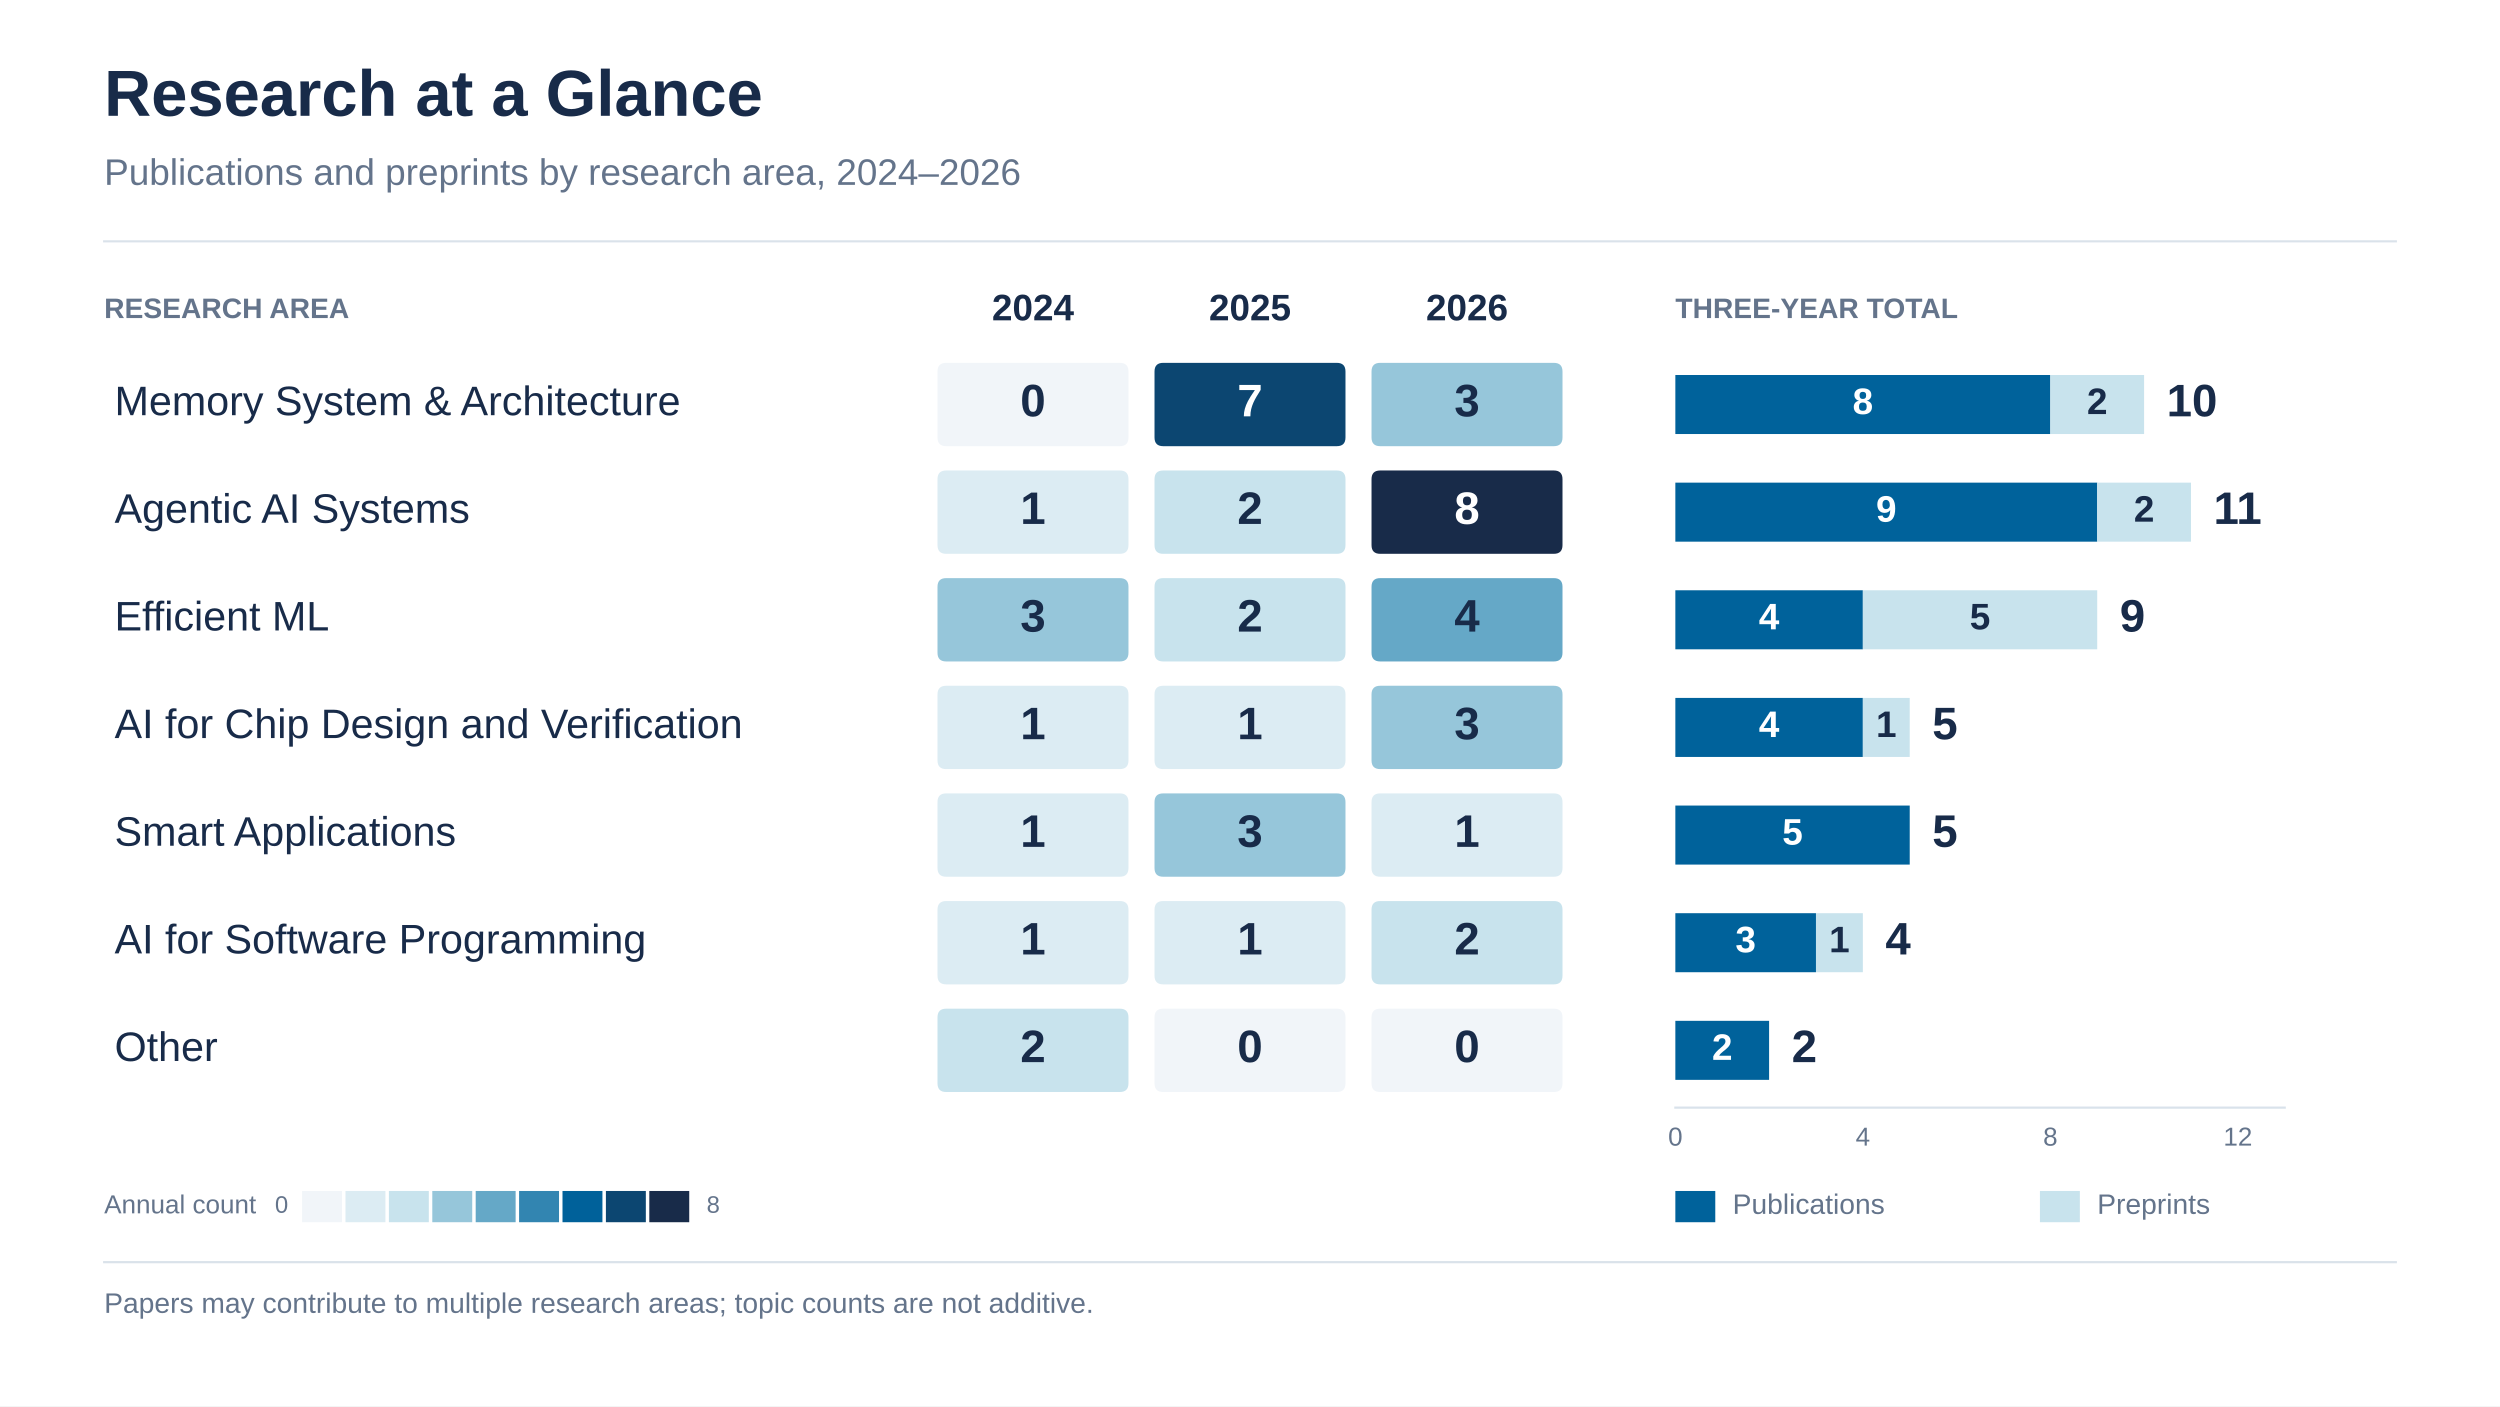
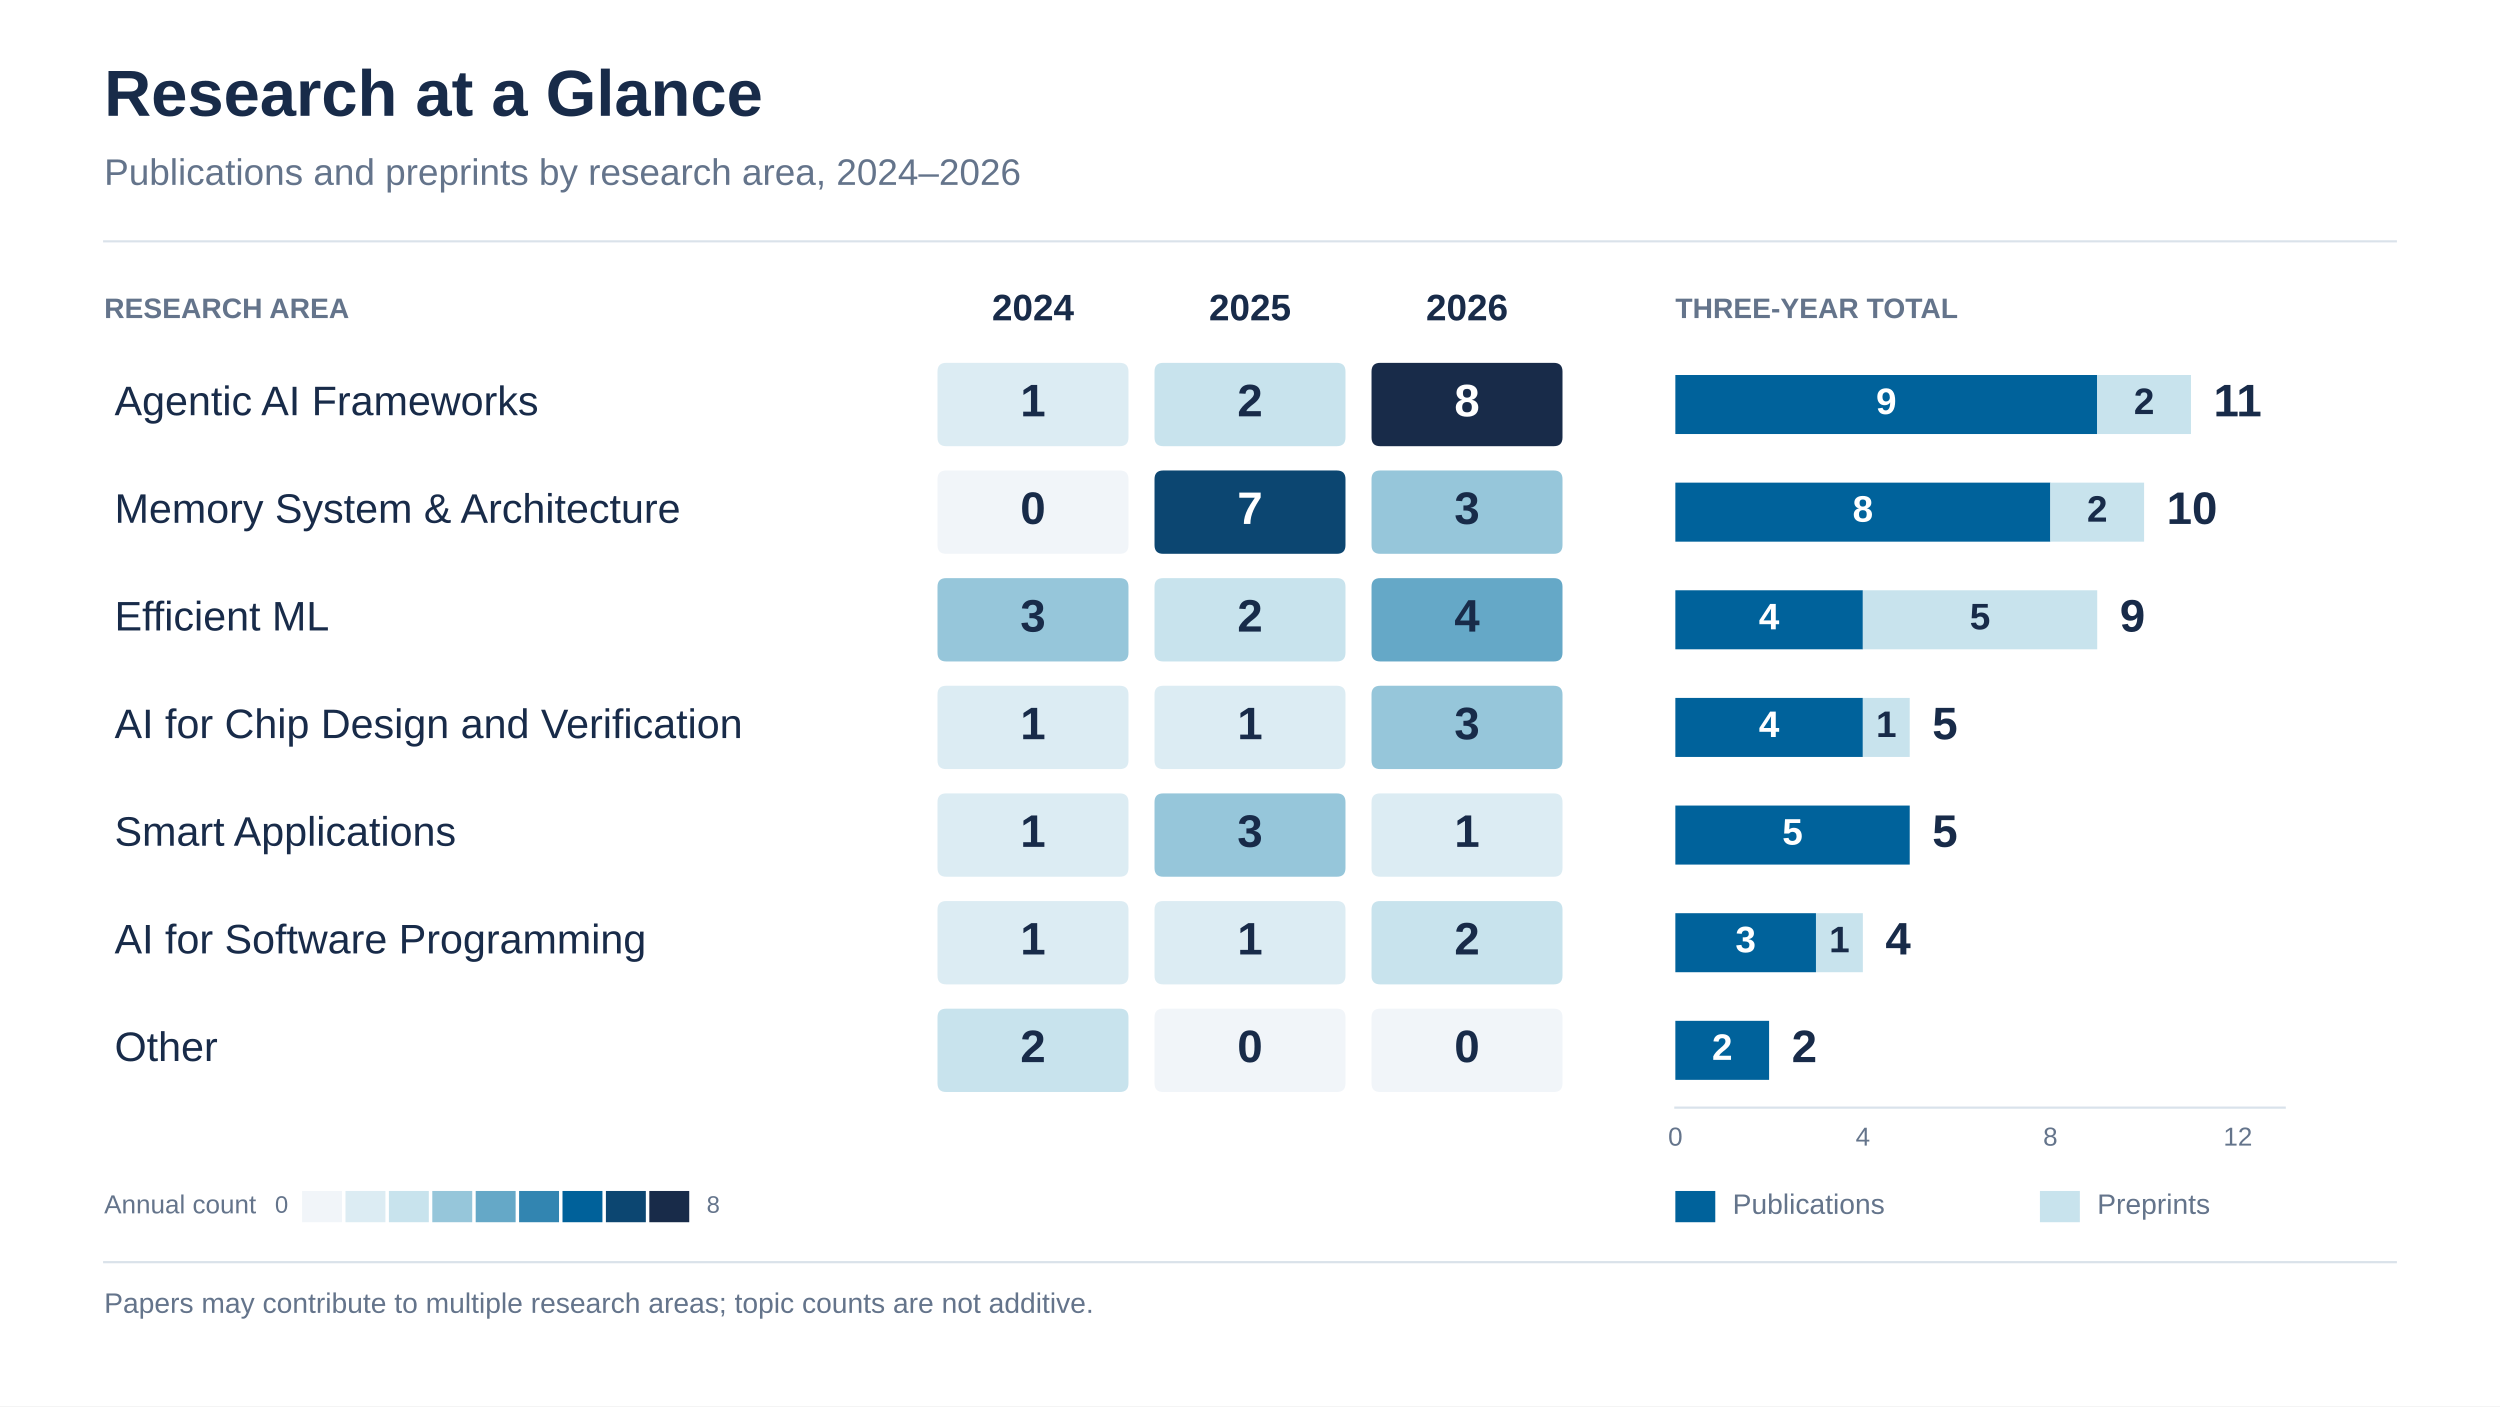
<svg xmlns="http://www.w3.org/2000/svg" width="1152pt" height="648pt" viewBox="0 0 1152 648" version="1.1">
  <defs>
    <style type="text/css">*{stroke-linejoin: round; stroke-linecap: butt}</style>
  </defs>
  <g id="figure_1">
    <g id="patch_1">
      <path d="M 0 648  L 1152 648  L 1152 0  L 0 0  z " style="fill: #ffffff" />
    </g>
    <g id="axes_1">
      <g id="patch_2">
-         <path d="M 436 167.2  L 516 167.2  Q 520 167.2 520 171.2  L 520 201.6  Q 520 205.6 516 205.6  L 436 205.6  Q 432 205.6 432 201.6  L 432 171.2  Q 432 167.2 436 167.2  z " clip-path="url(#pf3b20c637b)" style="fill: #f1f5f9" />
+         <path d="M 436 167.2  L 516 167.2  Q 520 167.2 520 171.2  L 520 201.6  Q 520 205.6 516 205.6  L 436 205.6  Q 432 205.6 432 201.6  L 432 171.2  Q 432 167.2 436 167.2  z " clip-path="url(#pf857beab0b)" style="fill: #dcecf3" />
      </g>
      <g id="patch_3">
-         <path d="M 536 167.2  L 616 167.2  Q 620 167.2 620 171.2  L 620 201.6  Q 620 205.6 616 205.6  L 536 205.6  Q 532 205.6 532 201.6  L 532 171.2  Q 532 167.2 536 167.2  z " clip-path="url(#pf3b20c637b)" style="fill: #0c4671" />
+         <path d="M 536 167.2  L 616 167.2  Q 620 167.2 620 171.2  L 620 201.6  Q 620 205.6 616 205.6  L 536 205.6  Q 532 205.6 532 201.6  L 532 171.2  Q 532 167.2 536 167.2  z " clip-path="url(#pf857beab0b)" style="fill: #c8e3ed" />
      </g>
      <g id="patch_4">
-         <path d="M 636 167.2  L 716 167.2  Q 720 167.2 720 171.2  L 720 201.6  Q 720 205.6 716 205.6  L 636 205.6  Q 632 205.6 632 201.6  L 632 171.2  Q 632 167.2 636 167.2  z " clip-path="url(#pf3b20c637b)" style="fill: #96c6da" />
+         <path d="M 636 167.2  L 716 167.2  Q 720 167.2 720 171.2  L 720 201.6  Q 720 205.6 716 205.6  L 636 205.6  Q 632 205.6 632 201.6  L 632 171.2  Q 632 167.2 636 167.2  z " clip-path="url(#pf857beab0b)" style="fill: #182b49" />
      </g>
      <g id="patch_5">
-         <path d="M 772 172.8  L 944.8 172.8  L 944.8 200  L 772 200  z " clip-path="url(#pf3b20c637b)" style="fill: #00629b" />
+         <path d="M 772 172.8  L 966.4 172.8  L 966.4 200  L 772 200  z " clip-path="url(#pf857beab0b)" style="fill: #00629b" />
      </g>
      <g id="patch_6">
-         <path d="M 944.8 172.8  L 988 172.8  L 988 200  L 944.8 200  z " clip-path="url(#pf3b20c637b)" style="fill: #c8e3ed" />
+         <path d="M 966.4 172.8  L 1009.6 172.8  L 1009.6 200  L 966.4 200  z " clip-path="url(#pf857beab0b)" style="fill: #c8e3ed" />
      </g>
      <g id="patch_7">
-         <path d="M 436 216.8  L 516 216.8  Q 520 216.8 520 220.8  L 520 251.2  Q 520 255.2 516 255.2  L 436 255.2  Q 432 255.2 432 251.2  L 432 220.8  Q 432 216.8 436 216.8  z " clip-path="url(#pf3b20c637b)" style="fill: #dcecf3" />
+         <path d="M 436 216.8  L 516 216.8  Q 520 216.8 520 220.8  L 520 251.2  Q 520 255.2 516 255.2  L 436 255.2  Q 432 255.2 432 251.2  L 432 220.8  Q 432 216.8 436 216.8  z " clip-path="url(#pf857beab0b)" style="fill: #f1f5f9" />
      </g>
      <g id="patch_8">
-         <path d="M 536 216.8  L 616 216.8  Q 620 216.8 620 220.8  L 620 251.2  Q 620 255.2 616 255.2  L 536 255.2  Q 532 255.2 532 251.2  L 532 220.8  Q 532 216.8 536 216.8  z " clip-path="url(#pf3b20c637b)" style="fill: #c8e3ed" />
+         <path d="M 536 216.8  L 616 216.8  Q 620 216.8 620 220.8  L 620 251.2  Q 620 255.2 616 255.2  L 536 255.2  Q 532 255.2 532 251.2  L 532 220.8  Q 532 216.8 536 216.8  z " clip-path="url(#pf857beab0b)" style="fill: #0c4671" />
      </g>
      <g id="patch_9">
-         <path d="M 636 216.8  L 716 216.8  Q 720 216.8 720 220.8  L 720 251.2  Q 720 255.2 716 255.2  L 636 255.2  Q 632 255.2 632 251.2  L 632 220.8  Q 632 216.8 636 216.8  z " clip-path="url(#pf3b20c637b)" style="fill: #182b49" />
+         <path d="M 636 216.8  L 716 216.8  Q 720 216.8 720 220.8  L 720 251.2  Q 720 255.2 716 255.2  L 636 255.2  Q 632 255.2 632 251.2  L 632 220.8  Q 632 216.8 636 216.8  z " clip-path="url(#pf857beab0b)" style="fill: #96c6da" />
      </g>
      <g id="patch_10">
-         <path d="M 772 222.4  L 966.4 222.4  L 966.4 249.6  L 772 249.6  z " clip-path="url(#pf3b20c637b)" style="fill: #00629b" />
+         <path d="M 772 222.4  L 944.8 222.4  L 944.8 249.6  L 772 249.6  z " clip-path="url(#pf857beab0b)" style="fill: #00629b" />
      </g>
      <g id="patch_11">
-         <path d="M 966.4 222.4  L 1009.6 222.4  L 1009.6 249.6  L 966.4 249.6  z " clip-path="url(#pf3b20c637b)" style="fill: #c8e3ed" />
+         <path d="M 944.8 222.4  L 988 222.4  L 988 249.6  L 944.8 249.6  z " clip-path="url(#pf857beab0b)" style="fill: #c8e3ed" />
      </g>
      <g id="patch_12">
-         <path d="M 436 266.4  L 516 266.4  Q 520 266.4 520 270.4  L 520 300.8  Q 520 304.8 516 304.8  L 436 304.8  Q 432 304.8 432 300.8  L 432 270.4  Q 432 266.4 436 266.4  z " clip-path="url(#pf3b20c637b)" style="fill: #96c6da" />
+         <path d="M 436 266.4  L 516 266.4  Q 520 266.4 520 270.4  L 520 300.8  Q 520 304.8 516 304.8  L 436 304.8  Q 432 304.8 432 300.8  L 432 270.4  Q 432 266.4 436 266.4  z " clip-path="url(#pf857beab0b)" style="fill: #96c6da" />
      </g>
      <g id="patch_13">
-         <path d="M 536 266.4  L 616 266.4  Q 620 266.4 620 270.4  L 620 300.8  Q 620 304.8 616 304.8  L 536 304.8  Q 532 304.8 532 300.8  L 532 270.4  Q 532 266.4 536 266.4  z " clip-path="url(#pf3b20c637b)" style="fill: #c8e3ed" />
+         <path d="M 536 266.4  L 616 266.4  Q 620 266.4 620 270.4  L 620 300.8  Q 620 304.8 616 304.8  L 536 304.8  Q 532 304.8 532 300.8  L 532 270.4  Q 532 266.4 536 266.4  z " clip-path="url(#pf857beab0b)" style="fill: #c8e3ed" />
      </g>
      <g id="patch_14">
-         <path d="M 636 266.4  L 716 266.4  Q 720 266.4 720 270.4  L 720 300.8  Q 720 304.8 716 304.8  L 636 304.8  Q 632 304.8 632 300.8  L 632 270.4  Q 632 266.4 636 266.4  z " clip-path="url(#pf3b20c637b)" style="fill: #65a8c7" />
+         <path d="M 636 266.4  L 716 266.4  Q 720 266.4 720 270.4  L 720 300.8  Q 720 304.8 716 304.8  L 636 304.8  Q 632 304.8 632 300.8  L 632 270.4  Q 632 266.4 636 266.4  z " clip-path="url(#pf857beab0b)" style="fill: #65a8c7" />
      </g>
      <g id="patch_15">
-         <path d="M 772 272  L 858.4 272  L 858.4 299.2  L 772 299.2  z " clip-path="url(#pf3b20c637b)" style="fill: #00629b" />
+         <path d="M 772 272  L 858.4 272  L 858.4 299.2  L 772 299.2  z " clip-path="url(#pf857beab0b)" style="fill: #00629b" />
      </g>
      <g id="patch_16">
-         <path d="M 858.4 272  L 966.4 272  L 966.4 299.2  L 858.4 299.2  z " clip-path="url(#pf3b20c637b)" style="fill: #c8e3ed" />
+         <path d="M 858.4 272  L 966.4 272  L 966.4 299.2  L 858.4 299.2  z " clip-path="url(#pf857beab0b)" style="fill: #c8e3ed" />
      </g>
      <g id="patch_17">
-         <path d="M 436 316  L 516 316  Q 520 316 520 320  L 520 350.4  Q 520 354.4 516 354.4  L 436 354.4  Q 432 354.4 432 350.4  L 432 320  Q 432 316 436 316  z " clip-path="url(#pf3b20c637b)" style="fill: #dcecf3" />
+         <path d="M 436 316  L 516 316  Q 520 316 520 320  L 520 350.4  Q 520 354.4 516 354.4  L 436 354.4  Q 432 354.4 432 350.4  L 432 320  Q 432 316 436 316  z " clip-path="url(#pf857beab0b)" style="fill: #dcecf3" />
      </g>
      <g id="patch_18">
-         <path d="M 536 316  L 616 316  Q 620 316 620 320  L 620 350.4  Q 620 354.4 616 354.4  L 536 354.4  Q 532 354.4 532 350.4  L 532 320  Q 532 316 536 316  z " clip-path="url(#pf3b20c637b)" style="fill: #dcecf3" />
+         <path d="M 536 316  L 616 316  Q 620 316 620 320  L 620 350.4  Q 620 354.4 616 354.4  L 536 354.4  Q 532 354.4 532 350.4  L 532 320  Q 532 316 536 316  z " clip-path="url(#pf857beab0b)" style="fill: #dcecf3" />
      </g>
      <g id="patch_19">
-         <path d="M 636 316  L 716 316  Q 720 316 720 320  L 720 350.4  Q 720 354.4 716 354.4  L 636 354.4  Q 632 354.4 632 350.4  L 632 320  Q 632 316 636 316  z " clip-path="url(#pf3b20c637b)" style="fill: #96c6da" />
+         <path d="M 636 316  L 716 316  Q 720 316 720 320  L 720 350.4  Q 720 354.4 716 354.4  L 636 354.4  Q 632 354.4 632 350.4  L 632 320  Q 632 316 636 316  z " clip-path="url(#pf857beab0b)" style="fill: #96c6da" />
      </g>
      <g id="patch_20">
-         <path d="M 772 321.6  L 858.4 321.6  L 858.4 348.8  L 772 348.8  z " clip-path="url(#pf3b20c637b)" style="fill: #00629b" />
+         <path d="M 772 321.6  L 858.4 321.6  L 858.4 348.8  L 772 348.8  z " clip-path="url(#pf857beab0b)" style="fill: #00629b" />
      </g>
      <g id="patch_21">
-         <path d="M 858.4 321.6  L 880 321.6  L 880 348.8  L 858.4 348.8  z " clip-path="url(#pf3b20c637b)" style="fill: #c8e3ed" />
+         <path d="M 858.4 321.6  L 880 321.6  L 880 348.8  L 858.4 348.8  z " clip-path="url(#pf857beab0b)" style="fill: #c8e3ed" />
      </g>
      <g id="patch_22">
-         <path d="M 436 365.6  L 516 365.6  Q 520 365.6 520 369.6  L 520 400  Q 520 404 516 404  L 436 404  Q 432 404 432 400  L 432 369.6  Q 432 365.6 436 365.6  z " clip-path="url(#pf3b20c637b)" style="fill: #dcecf3" />
+         <path d="M 436 365.6  L 516 365.6  Q 520 365.6 520 369.6  L 520 400  Q 520 404 516 404  L 436 404  Q 432 404 432 400  L 432 369.6  Q 432 365.6 436 365.6  z " clip-path="url(#pf857beab0b)" style="fill: #dcecf3" />
      </g>
      <g id="patch_23">
-         <path d="M 536 365.6  L 616 365.6  Q 620 365.6 620 369.6  L 620 400  Q 620 404 616 404  L 536 404  Q 532 404 532 400  L 532 369.6  Q 532 365.6 536 365.6  z " clip-path="url(#pf3b20c637b)" style="fill: #96c6da" />
+         <path d="M 536 365.6  L 616 365.6  Q 620 365.6 620 369.6  L 620 400  Q 620 404 616 404  L 536 404  Q 532 404 532 400  L 532 369.6  Q 532 365.6 536 365.6  z " clip-path="url(#pf857beab0b)" style="fill: #96c6da" />
      </g>
      <g id="patch_24">
-         <path d="M 636 365.6  L 716 365.6  Q 720 365.6 720 369.6  L 720 400  Q 720 404 716 404  L 636 404  Q 632 404 632 400  L 632 369.6  Q 632 365.6 636 365.6  z " clip-path="url(#pf3b20c637b)" style="fill: #dcecf3" />
+         <path d="M 636 365.6  L 716 365.6  Q 720 365.6 720 369.6  L 720 400  Q 720 404 716 404  L 636 404  Q 632 404 632 400  L 632 369.6  Q 632 365.6 636 365.6  z " clip-path="url(#pf857beab0b)" style="fill: #dcecf3" />
      </g>
      <g id="patch_25">
-         <path d="M 772 371.2  L 880 371.2  L 880 398.4  L 772 398.4  z " clip-path="url(#pf3b20c637b)" style="fill: #00629b" />
+         <path d="M 772 371.2  L 880 371.2  L 880 398.4  L 772 398.4  z " clip-path="url(#pf857beab0b)" style="fill: #00629b" />
      </g>
      <g id="patch_26">
-         <path d="M 436 415.2  L 516 415.2  Q 520 415.2 520 419.2  L 520 449.6  Q 520 453.6 516 453.6  L 436 453.6  Q 432 453.6 432 449.6  L 432 419.2  Q 432 415.2 436 415.2  z " clip-path="url(#pf3b20c637b)" style="fill: #dcecf3" />
+         <path d="M 436 415.2  L 516 415.2  Q 520 415.2 520 419.2  L 520 449.6  Q 520 453.6 516 453.6  L 436 453.6  Q 432 453.6 432 449.6  L 432 419.2  Q 432 415.2 436 415.2  z " clip-path="url(#pf857beab0b)" style="fill: #dcecf3" />
      </g>
      <g id="patch_27">
-         <path d="M 536 415.2  L 616 415.2  Q 620 415.2 620 419.2  L 620 449.6  Q 620 453.6 616 453.6  L 536 453.6  Q 532 453.6 532 449.6  L 532 419.2  Q 532 415.2 536 415.2  z " clip-path="url(#pf3b20c637b)" style="fill: #dcecf3" />
+         <path d="M 536 415.2  L 616 415.2  Q 620 415.2 620 419.2  L 620 449.6  Q 620 453.6 616 453.6  L 536 453.6  Q 532 453.6 532 449.6  L 532 419.2  Q 532 415.2 536 415.2  z " clip-path="url(#pf857beab0b)" style="fill: #dcecf3" />
      </g>
      <g id="patch_28">
-         <path d="M 636 415.2  L 716 415.2  Q 720 415.2 720 419.2  L 720 449.6  Q 720 453.6 716 453.6  L 636 453.6  Q 632 453.6 632 449.6  L 632 419.2  Q 632 415.2 636 415.2  z " clip-path="url(#pf3b20c637b)" style="fill: #c8e3ed" />
+         <path d="M 636 415.2  L 716 415.2  Q 720 415.2 720 419.2  L 720 449.6  Q 720 453.6 716 453.6  L 636 453.6  Q 632 453.6 632 449.6  L 632 419.2  Q 632 415.2 636 415.2  z " clip-path="url(#pf857beab0b)" style="fill: #c8e3ed" />
      </g>
      <g id="patch_29">
-         <path d="M 772 420.8  L 836.8 420.8  L 836.8 448  L 772 448  z " clip-path="url(#pf3b20c637b)" style="fill: #00629b" />
+         <path d="M 772 420.8  L 836.8 420.8  L 836.8 448  L 772 448  z " clip-path="url(#pf857beab0b)" style="fill: #00629b" />
      </g>
      <g id="patch_30">
-         <path d="M 836.8 420.8  L 858.4 420.8  L 858.4 448  L 836.8 448  z " clip-path="url(#pf3b20c637b)" style="fill: #c8e3ed" />
+         <path d="M 836.8 420.8  L 858.4 420.8  L 858.4 448  L 836.8 448  z " clip-path="url(#pf857beab0b)" style="fill: #c8e3ed" />
      </g>
      <g id="patch_31">
-         <path d="M 436 464.8  L 516 464.8  Q 520 464.8 520 468.8  L 520 499.2  Q 520 503.2 516 503.2  L 436 503.2  Q 432 503.2 432 499.2  L 432 468.8  Q 432 464.8 436 464.8  z " clip-path="url(#pf3b20c637b)" style="fill: #c8e3ed" />
+         <path d="M 436 464.8  L 516 464.8  Q 520 464.8 520 468.8  L 520 499.2  Q 520 503.2 516 503.2  L 436 503.2  Q 432 503.2 432 499.2  L 432 468.8  Q 432 464.8 436 464.8  z " clip-path="url(#pf857beab0b)" style="fill: #c8e3ed" />
      </g>
      <g id="patch_32">
-         <path d="M 536 464.8  L 616 464.8  Q 620 464.8 620 468.8  L 620 499.2  Q 620 503.2 616 503.2  L 536 503.2  Q 532 503.2 532 499.2  L 532 468.8  Q 532 464.8 536 464.8  z " clip-path="url(#pf3b20c637b)" style="fill: #f1f5f9" />
+         <path d="M 536 464.8  L 616 464.8  Q 620 464.8 620 468.8  L 620 499.2  Q 620 503.2 616 503.2  L 536 503.2  Q 532 503.2 532 499.2  L 532 468.8  Q 532 464.8 536 464.8  z " clip-path="url(#pf857beab0b)" style="fill: #f1f5f9" />
      </g>
      <g id="patch_33">
-         <path d="M 636 464.8  L 716 464.8  Q 720 464.8 720 468.8  L 720 499.2  Q 720 503.2 716 503.2  L 636 503.2  Q 632 503.2 632 499.2  L 632 468.8  Q 632 464.8 636 464.8  z " clip-path="url(#pf3b20c637b)" style="fill: #f1f5f9" />
+         <path d="M 636 464.8  L 716 464.8  Q 720 464.8 720 468.8  L 720 499.2  Q 720 503.2 716 503.2  L 636 503.2  Q 632 503.2 632 499.2  L 632 468.8  Q 632 464.8 636 464.8  z " clip-path="url(#pf857beab0b)" style="fill: #f1f5f9" />
      </g>
      <g id="patch_34">
-         <path d="M 772 470.4  L 815.2 470.4  L 815.2 497.6  L 772 497.6  z " clip-path="url(#pf3b20c637b)" style="fill: #00629b" />
+         <path d="M 772 470.4  L 815.2 470.4  L 815.2 497.6  L 772 497.6  z " clip-path="url(#pf857beab0b)" style="fill: #00629b" />
      </g>
      <g id="patch_35">
-         <path d="M 139.2 548.8  L 157.6 548.8  L 157.6 563.2  L 139.2 563.2  z " clip-path="url(#pf3b20c637b)" style="fill: #f1f5f9" />
+         <path d="M 139.2 548.8  L 157.6 548.8  L 157.6 563.2  L 139.2 563.2  z " clip-path="url(#pf857beab0b)" style="fill: #f1f5f9" />
      </g>
      <g id="patch_36">
-         <path d="M 159.2 548.8  L 177.6 548.8  L 177.6 563.2  L 159.2 563.2  z " clip-path="url(#pf3b20c637b)" style="fill: #dcecf3" />
+         <path d="M 159.2 548.8  L 177.6 548.8  L 177.6 563.2  L 159.2 563.2  z " clip-path="url(#pf857beab0b)" style="fill: #dcecf3" />
      </g>
      <g id="patch_37">
-         <path d="M 179.2 548.8  L 197.6 548.8  L 197.6 563.2  L 179.2 563.2  z " clip-path="url(#pf3b20c637b)" style="fill: #c8e3ed" />
+         <path d="M 179.2 548.8  L 197.6 548.8  L 197.6 563.2  L 179.2 563.2  z " clip-path="url(#pf857beab0b)" style="fill: #c8e3ed" />
      </g>
      <g id="patch_38">
-         <path d="M 199.2 548.8  L 217.6 548.8  L 217.6 563.2  L 199.2 563.2  z " clip-path="url(#pf3b20c637b)" style="fill: #96c6da" />
+         <path d="M 199.2 548.8  L 217.6 548.8  L 217.6 563.2  L 199.2 563.2  z " clip-path="url(#pf857beab0b)" style="fill: #96c6da" />
      </g>
      <g id="patch_39">
-         <path d="M 219.2 548.8  L 237.6 548.8  L 237.6 563.2  L 219.2 563.2  z " clip-path="url(#pf3b20c637b)" style="fill: #65a8c7" />
+         <path d="M 219.2 548.8  L 237.6 548.8  L 237.6 563.2  L 219.2 563.2  z " clip-path="url(#pf857beab0b)" style="fill: #65a8c7" />
      </g>
      <g id="patch_40">
-         <path d="M 239.2 548.8  L 257.6 548.8  L 257.6 563.2  L 239.2 563.2  z " clip-path="url(#pf3b20c637b)" style="fill: #3285b1" />
+         <path d="M 239.2 548.8  L 257.6 548.8  L 257.6 563.2  L 239.2 563.2  z " clip-path="url(#pf857beab0b)" style="fill: #3285b1" />
      </g>
      <g id="patch_41">
-         <path d="M 259.2 548.8  L 277.6 548.8  L 277.6 563.2  L 259.2 563.2  z " clip-path="url(#pf3b20c637b)" style="fill: #00619a" />
+         <path d="M 259.2 548.8  L 277.6 548.8  L 277.6 563.2  L 259.2 563.2  z " clip-path="url(#pf857beab0b)" style="fill: #00619a" />
      </g>
      <g id="patch_42">
-         <path d="M 279.2 548.8  L 297.6 548.8  L 297.6 563.2  L 279.2 563.2  z " clip-path="url(#pf3b20c637b)" style="fill: #0c4671" />
+         <path d="M 279.2 548.8  L 297.6 548.8  L 297.6 563.2  L 279.2 563.2  z " clip-path="url(#pf857beab0b)" style="fill: #0c4671" />
      </g>
      <g id="patch_43">
-         <path d="M 299.2 548.8  L 317.6 548.8  L 317.6 563.2  L 299.2 563.2  z " clip-path="url(#pf3b20c637b)" style="fill: #182b49" />
+         <path d="M 299.2 548.8  L 317.6 548.8  L 317.6 563.2  L 299.2 563.2  z " clip-path="url(#pf857beab0b)" style="fill: #182b49" />
      </g>
      <g id="patch_44">
-         <path d="M 772 548.8  L 790.4 548.8  L 790.4 563.2  L 772 563.2  z " clip-path="url(#pf3b20c637b)" style="fill: #00629b" />
+         <path d="M 772 548.8  L 790.4 548.8  L 790.4 563.2  L 772 563.2  z " clip-path="url(#pf857beab0b)" style="fill: #00629b" />
      </g>
      <g id="patch_45">
-         <path d="M 940 548.8  L 958.4 548.8  L 958.4 563.2  L 940 563.2  z " clip-path="url(#pf3b20c637b)" style="fill: #c8e3ed" />
+         <path d="M 940 548.8  L 958.4 548.8  L 958.4 563.2  L 940 563.2  z " clip-path="url(#pf857beab0b)" style="fill: #c8e3ed" />
      </g>
      <g id="line2d_1">
-         <path d="M 48 111.2  L 1104 111.2  " clip-path="url(#pf3b20c637b)" style="fill: none; stroke: #dae2ea; stroke-linecap: square" />
+         <path d="M 48 111.2  L 1104 111.2  " clip-path="url(#pf857beab0b)" style="fill: none; stroke: #dae2ea; stroke-linecap: square" />
      </g>
      <g id="line2d_2">
-         <path d="M 772 510.4  L 1052.8 510.4  " clip-path="url(#pf3b20c637b)" style="fill: none; stroke: #d9e2eb; stroke-linecap: square" />
+         <path d="M 772 510.4  L 1052.8 510.4  " clip-path="url(#pf857beab0b)" style="fill: none; stroke: #d9e2eb; stroke-linecap: square" />
      </g>
      <g id="line2d_3">
-         <path d="M 48 581.6  L 1104 581.6  " clip-path="url(#pf3b20c637b)" style="fill: none; stroke: #dae2ea; stroke-linecap: square" />
+         <path d="M 48 581.6  L 1104 581.6  " clip-path="url(#pf857beab0b)" style="fill: none; stroke: #dae2ea; stroke-linecap: square" />
      </g>
      <g id="text_1">
        <text style="font-weight: 700; font-size: 30px; font-family: Arial, 'Liberation Sans', sans-serif, sans-serif; text-anchor: start; fill: #182b49" x="48" y="53.358" transform="rotate(-0 48 53.35781)">Research at a Glance</text>
      </g>
      <g id="text_2">
        <text style="font-size: 17px; font-family: Arial, 'Liberation Sans', sans-serif, sans-serif; text-anchor: start; fill: #64748b" x="48" y="85.196" transform="rotate(-0 48 85.19609)">Publications and preprints by research area, 2024–2026</text>
      </g>
      <g id="text_3">
        <text style="font-weight: 700; font-size: 13px; font-family: Arial, 'Liberation Sans', sans-serif, sans-serif; text-anchor: start; fill: #64748b" x="48" y="146.562" transform="rotate(-0 48 146.5617)">RESEARCH AREA</text>
      </g>
      <g id="text_4">
        <text style="font-weight: 700; font-size: 17px; font-family: Arial, 'Liberation Sans', sans-serif, sans-serif; text-anchor: middle; fill: #182b49" x="476" y="147.596" transform="rotate(-0 476 147.5961)">2024</text>
      </g>
      <g id="text_5">
        <text style="font-weight: 700; font-size: 17px; font-family: Arial, 'Liberation Sans', sans-serif, sans-serif; text-anchor: middle; fill: #182b49" x="576" y="147.596" transform="rotate(-0 576 147.5961)">2025</text>
      </g>
      <g id="text_6">
        <text style="font-weight: 700; font-size: 17px; font-family: Arial, 'Liberation Sans', sans-serif, sans-serif; text-anchor: middle; fill: #182b49" x="676" y="147.596" transform="rotate(-0 676 147.5961)">2026</text>
      </g>
      <g id="text_7">
        <text style="font-weight: 700; font-size: 13px; font-family: Arial, 'Liberation Sans', sans-serif, sans-serif; text-anchor: start; fill: #64748b" x="772" y="146.562" transform="rotate(-0 772 146.5617)">THREE-YEAR TOTAL</text>
      </g>
      <g id="text_8">
-         <text style="font-size: 19px; font-family: Arial, 'Liberation Sans', sans-serif, sans-serif; text-anchor: start; fill: #182b49" x="52.8" y="191.313" transform="rotate(-0 52.8 191.3133)">Memory System &amp; Architecture</text>
+         <text style="font-size: 19px; font-family: Arial, 'Liberation Sans', sans-serif, sans-serif; text-anchor: start; fill: #182b49" x="52.8" y="191.313" transform="rotate(-0 52.8 191.3133)">Agentic AI Frameworks</text>
      </g>
      <g id="text_9">
-         <text style="font-weight: 700; font-size: 21px; font-family: Arial, 'Liberation Sans', sans-serif, sans-serif; text-anchor: middle; fill: #182b49" x="476" y="191.83" transform="rotate(-0 476 191.8305)">0</text>
+         <text style="font-weight: 700; font-size: 21px; font-family: Arial, 'Liberation Sans', sans-serif, sans-serif; text-anchor: middle; fill: #182b49" x="476" y="191.83" transform="rotate(-0 476 191.8305)">1</text>
      </g>
      <g id="text_10">
-         <text style="font-weight: 700; font-size: 21px; font-family: Arial, 'Liberation Sans', sans-serif, sans-serif; text-anchor: middle; fill: #ffffff" x="576" y="191.83" transform="rotate(-0 576 191.8305)">7</text>
+         <text style="font-weight: 700; font-size: 21px; font-family: Arial, 'Liberation Sans', sans-serif, sans-serif; text-anchor: middle; fill: #182b49" x="576" y="191.83" transform="rotate(-0 576 191.8305)">2</text>
      </g>
      <g id="text_11">
-         <text style="font-weight: 700; font-size: 21px; font-family: Arial, 'Liberation Sans', sans-serif, sans-serif; text-anchor: middle; fill: #182b49" x="676" y="191.83" transform="rotate(-0 676 191.8305)">3</text>
+         <text style="font-weight: 700; font-size: 21px; font-family: Arial, 'Liberation Sans', sans-serif, sans-serif; text-anchor: middle; fill: #ffffff" x="676" y="191.83" transform="rotate(-0 676 191.8305)">8</text>
      </g>
      <g id="text_12">
-         <text style="font-weight: 700; font-size: 17px; font-family: Arial, 'Liberation Sans', sans-serif, sans-serif; text-anchor: middle; fill: #ffffff" x="858.4" y="190.796" transform="rotate(-0 858.4 190.7961)">8</text>
+         <text style="font-weight: 700; font-size: 17px; font-family: Arial, 'Liberation Sans', sans-serif, sans-serif; text-anchor: middle; fill: #ffffff" x="869.2" y="190.796" transform="rotate(-0 869.2 190.7961)">9</text>
      </g>
      <g id="text_13">
-         <text style="font-weight: 700; font-size: 17px; font-family: Arial, 'Liberation Sans', sans-serif, sans-serif; text-anchor: middle; fill: #182b49" x="966.4" y="190.796" transform="rotate(-0 966.4 190.7961)">2</text>
+         <text style="font-weight: 700; font-size: 17px; font-family: Arial, 'Liberation Sans', sans-serif, sans-serif; text-anchor: middle; fill: #182b49" x="988" y="190.796" transform="rotate(-0 988 190.7961)">2</text>
      </g>
      <g id="text_14">
-         <text style="font-weight: 700; font-size: 21px; font-family: Arial, 'Liberation Sans', sans-serif, sans-serif; text-anchor: start; fill: #182b49" x="998.4" y="191.83" transform="rotate(-0 998.4 191.8305)">10</text>
+         <text style="font-weight: 700; font-size: 21px; font-family: Arial, 'Liberation Sans', sans-serif, sans-serif; text-anchor: start; fill: #182b49" x="1020" y="191.83" transform="rotate(-0 1020 191.8305)">11</text>
      </g>
      <g id="text_15">
-         <text style="font-size: 19px; font-family: Arial, 'Liberation Sans', sans-serif, sans-serif; text-anchor: start; fill: #182b49" x="52.8" y="240.913" transform="rotate(-0 52.8 240.9133)">Agentic AI Systems</text>
+         <text style="font-size: 19px; font-family: Arial, 'Liberation Sans', sans-serif, sans-serif; text-anchor: start; fill: #182b49" x="52.8" y="240.913" transform="rotate(-0 52.8 240.9133)">Memory System &amp; Architecture</text>
      </g>
      <g id="text_16">
-         <text style="font-weight: 700; font-size: 21px; font-family: Arial, 'Liberation Sans', sans-serif, sans-serif; text-anchor: middle; fill: #182b49" x="476" y="241.43" transform="rotate(-0 476 241.4305)">1</text>
+         <text style="font-weight: 700; font-size: 21px; font-family: Arial, 'Liberation Sans', sans-serif, sans-serif; text-anchor: middle; fill: #182b49" x="476" y="241.43" transform="rotate(-0 476 241.4305)">0</text>
      </g>
      <g id="text_17">
-         <text style="font-weight: 700; font-size: 21px; font-family: Arial, 'Liberation Sans', sans-serif, sans-serif; text-anchor: middle; fill: #182b49" x="576" y="241.43" transform="rotate(-0 576 241.4305)">2</text>
+         <text style="font-weight: 700; font-size: 21px; font-family: Arial, 'Liberation Sans', sans-serif, sans-serif; text-anchor: middle; fill: #ffffff" x="576" y="241.43" transform="rotate(-0 576 241.4305)">7</text>
      </g>
      <g id="text_18">
-         <text style="font-weight: 700; font-size: 21px; font-family: Arial, 'Liberation Sans', sans-serif, sans-serif; text-anchor: middle; fill: #ffffff" x="676" y="241.43" transform="rotate(-0 676 241.4305)">8</text>
+         <text style="font-weight: 700; font-size: 21px; font-family: Arial, 'Liberation Sans', sans-serif, sans-serif; text-anchor: middle; fill: #182b49" x="676" y="241.43" transform="rotate(-0 676 241.4305)">3</text>
      </g>
      <g id="text_19">
-         <text style="font-weight: 700; font-size: 17px; font-family: Arial, 'Liberation Sans', sans-serif, sans-serif; text-anchor: middle; fill: #ffffff" x="869.2" y="240.396" transform="rotate(-0 869.2 240.3961)">9</text>
+         <text style="font-weight: 700; font-size: 17px; font-family: Arial, 'Liberation Sans', sans-serif, sans-serif; text-anchor: middle; fill: #ffffff" x="858.4" y="240.396" transform="rotate(-0 858.4 240.3961)">8</text>
      </g>
      <g id="text_20">
-         <text style="font-weight: 700; font-size: 17px; font-family: Arial, 'Liberation Sans', sans-serif, sans-serif; text-anchor: middle; fill: #182b49" x="988" y="240.396" transform="rotate(-0 988 240.3961)">2</text>
+         <text style="font-weight: 700; font-size: 17px; font-family: Arial, 'Liberation Sans', sans-serif, sans-serif; text-anchor: middle; fill: #182b49" x="966.4" y="240.396" transform="rotate(-0 966.4 240.3961)">2</text>
      </g>
      <g id="text_21">
-         <text style="font-weight: 700; font-size: 21px; font-family: Arial, 'Liberation Sans', sans-serif, sans-serif; text-anchor: start; fill: #182b49" x="1020" y="241.43" transform="rotate(-0 1020 241.4305)">11</text>
+         <text style="font-weight: 700; font-size: 21px; font-family: Arial, 'Liberation Sans', sans-serif, sans-serif; text-anchor: start; fill: #182b49" x="998.4" y="241.43" transform="rotate(-0 998.4 241.4305)">10</text>
      </g>
      <g id="text_22">
        <text style="font-size: 19px; font-family: Arial, 'Liberation Sans', sans-serif, sans-serif; text-anchor: start; fill: #182b49" x="52.8" y="290.513" transform="rotate(-0 52.8 290.5133)">Efficient ML</text>
      </g>
      <g id="text_23">
        <text style="font-weight: 700; font-size: 21px; font-family: Arial, 'Liberation Sans', sans-serif, sans-serif; text-anchor: middle; fill: #182b49" x="476" y="291.03" transform="rotate(-0 476 291.0305)">3</text>
      </g>
      <g id="text_24">
        <text style="font-weight: 700; font-size: 21px; font-family: Arial, 'Liberation Sans', sans-serif, sans-serif; text-anchor: middle; fill: #182b49" x="576" y="291.03" transform="rotate(-0 576 291.0305)">2</text>
      </g>
      <g id="text_25">
        <text style="font-weight: 700; font-size: 21px; font-family: Arial, 'Liberation Sans', sans-serif, sans-serif; text-anchor: middle; fill: #182b49" x="676" y="291.03" transform="rotate(-0 676 291.0305)">4</text>
      </g>
      <g id="text_26">
        <text style="font-weight: 700; font-size: 17px; font-family: Arial, 'Liberation Sans', sans-serif, sans-serif; text-anchor: middle; fill: #ffffff" x="815.2" y="289.996" transform="rotate(-0 815.2 289.9961)">4</text>
      </g>
      <g id="text_27">
        <text style="font-weight: 700; font-size: 17px; font-family: Arial, 'Liberation Sans', sans-serif, sans-serif; text-anchor: middle; fill: #182b49" x="912.4" y="289.996" transform="rotate(-0 912.4 289.9961)">5</text>
      </g>
      <g id="text_28">
        <text style="font-weight: 700; font-size: 21px; font-family: Arial, 'Liberation Sans', sans-serif, sans-serif; text-anchor: start; fill: #182b49" x="976.8" y="291.03" transform="rotate(-0 976.8 291.0305)">9</text>
      </g>
      <g id="text_29">
        <text style="font-size: 19px; font-family: Arial, 'Liberation Sans', sans-serif, sans-serif; text-anchor: start; fill: #182b49" x="52.8" y="340.113" transform="rotate(-0 52.8 340.1133)">AI for Chip Design and Verification</text>
      </g>
      <g id="text_30">
        <text style="font-weight: 700; font-size: 21px; font-family: Arial, 'Liberation Sans', sans-serif, sans-serif; text-anchor: middle; fill: #182b49" x="476" y="340.63" transform="rotate(-0 476 340.6305)">1</text>
      </g>
      <g id="text_31">
        <text style="font-weight: 700; font-size: 21px; font-family: Arial, 'Liberation Sans', sans-serif, sans-serif; text-anchor: middle; fill: #182b49" x="576" y="340.63" transform="rotate(-0 576 340.6305)">1</text>
      </g>
      <g id="text_32">
        <text style="font-weight: 700; font-size: 21px; font-family: Arial, 'Liberation Sans', sans-serif, sans-serif; text-anchor: middle; fill: #182b49" x="676" y="340.63" transform="rotate(-0 676 340.6305)">3</text>
      </g>
      <g id="text_33">
        <text style="font-weight: 700; font-size: 17px; font-family: Arial, 'Liberation Sans', sans-serif, sans-serif; text-anchor: middle; fill: #ffffff" x="815.2" y="339.596" transform="rotate(-0 815.2 339.5961)">4</text>
      </g>
      <g id="text_34">
        <text style="font-weight: 700; font-size: 17px; font-family: Arial, 'Liberation Sans', sans-serif, sans-serif; text-anchor: middle; fill: #182b49" x="869.2" y="339.596" transform="rotate(-0 869.2 339.5961)">1</text>
      </g>
      <g id="text_35">
        <text style="font-weight: 700; font-size: 21px; font-family: Arial, 'Liberation Sans', sans-serif, sans-serif; text-anchor: start; fill: #182b49" x="890.4" y="340.63" transform="rotate(-0 890.4 340.6305)">5</text>
      </g>
      <g id="text_36">
        <text style="font-size: 19px; font-family: Arial, 'Liberation Sans', sans-serif, sans-serif; text-anchor: start; fill: #182b49" x="52.8" y="389.713" transform="rotate(-0 52.8 389.7133)">Smart Applications</text>
      </g>
      <g id="text_37">
        <text style="font-weight: 700; font-size: 21px; font-family: Arial, 'Liberation Sans', sans-serif, sans-serif; text-anchor: middle; fill: #182b49" x="476" y="390.23" transform="rotate(-0 476 390.2305)">1</text>
      </g>
      <g id="text_38">
        <text style="font-weight: 700; font-size: 21px; font-family: Arial, 'Liberation Sans', sans-serif, sans-serif; text-anchor: middle; fill: #182b49" x="576" y="390.23" transform="rotate(-0 576 390.2305)">3</text>
      </g>
      <g id="text_39">
        <text style="font-weight: 700; font-size: 21px; font-family: Arial, 'Liberation Sans', sans-serif, sans-serif; text-anchor: middle; fill: #182b49" x="676" y="390.23" transform="rotate(-0 676 390.2305)">1</text>
      </g>
      <g id="text_40">
        <text style="font-weight: 700; font-size: 17px; font-family: Arial, 'Liberation Sans', sans-serif, sans-serif; text-anchor: middle; fill: #ffffff" x="826" y="389.196" transform="rotate(-0 826 389.1961)">5</text>
      </g>
      <g id="text_41">
        <text style="font-weight: 700; font-size: 21px; font-family: Arial, 'Liberation Sans', sans-serif, sans-serif; text-anchor: start; fill: #182b49" x="890.4" y="390.23" transform="rotate(-0 890.4 390.2305)">5</text>
      </g>
      <g id="text_42">
        <text style="font-size: 19px; font-family: Arial, 'Liberation Sans', sans-serif, sans-serif; text-anchor: start; fill: #182b49" x="52.8" y="439.313" transform="rotate(-0 52.8 439.3133)">AI for Software Programming</text>
      </g>
      <g id="text_43">
        <text style="font-weight: 700; font-size: 21px; font-family: Arial, 'Liberation Sans', sans-serif, sans-serif; text-anchor: middle; fill: #182b49" x="476" y="439.83" transform="rotate(-0 476 439.8305)">1</text>
      </g>
      <g id="text_44">
        <text style="font-weight: 700; font-size: 21px; font-family: Arial, 'Liberation Sans', sans-serif, sans-serif; text-anchor: middle; fill: #182b49" x="576" y="439.83" transform="rotate(-0 576 439.8305)">1</text>
      </g>
      <g id="text_45">
        <text style="font-weight: 700; font-size: 21px; font-family: Arial, 'Liberation Sans', sans-serif, sans-serif; text-anchor: middle; fill: #182b49" x="676" y="439.83" transform="rotate(-0 676 439.8305)">2</text>
      </g>
      <g id="text_46">
        <text style="font-weight: 700; font-size: 17px; font-family: Arial, 'Liberation Sans', sans-serif, sans-serif; text-anchor: middle; fill: #ffffff" x="804.4" y="438.796" transform="rotate(-0 804.4 438.7961)">3</text>
      </g>
      <g id="text_47">
        <text style="font-weight: 700; font-size: 17px; font-family: Arial, 'Liberation Sans', sans-serif, sans-serif; text-anchor: middle; fill: #182b49" x="847.6" y="438.796" transform="rotate(-0 847.6 438.7961)">1</text>
      </g>
      <g id="text_48">
        <text style="font-weight: 700; font-size: 21px; font-family: Arial, 'Liberation Sans', sans-serif, sans-serif; text-anchor: start; fill: #182b49" x="868.8" y="439.83" transform="rotate(-0 868.8 439.8305)">4</text>
      </g>
      <g id="text_49">
        <text style="font-size: 19px; font-family: Arial, 'Liberation Sans', sans-serif, sans-serif; text-anchor: start; fill: #182b49" x="52.8" y="488.913" transform="rotate(-0 52.8 488.9133)">Other</text>
      </g>
      <g id="text_50">
        <text style="font-weight: 700; font-size: 21px; font-family: Arial, 'Liberation Sans', sans-serif, sans-serif; text-anchor: middle; fill: #182b49" x="476" y="489.43" transform="rotate(-0 476 489.4305)">2</text>
      </g>
      <g id="text_51">
        <text style="font-weight: 700; font-size: 21px; font-family: Arial, 'Liberation Sans', sans-serif, sans-serif; text-anchor: middle; fill: #182b49" x="576" y="489.43" transform="rotate(-0 576 489.4305)">0</text>
      </g>
      <g id="text_52">
        <text style="font-weight: 700; font-size: 21px; font-family: Arial, 'Liberation Sans', sans-serif, sans-serif; text-anchor: middle; fill: #182b49" x="676" y="489.43" transform="rotate(-0 676 489.4305)">0</text>
      </g>
      <g id="text_53">
        <text style="font-weight: 700; font-size: 17px; font-family: Arial, 'Liberation Sans', sans-serif, sans-serif; text-anchor: middle; fill: #ffffff" x="793.6" y="488.396" transform="rotate(-0 793.6 488.3961)">2</text>
      </g>
      <g id="text_54">
        <text style="font-weight: 700; font-size: 21px; font-family: Arial, 'Liberation Sans', sans-serif, sans-serif; text-anchor: start; fill: #182b49" x="825.6" y="489.43" transform="rotate(-0 825.6 489.4305)">2</text>
      </g>
      <g id="text_55">
        <text style="font-size: 12px; font-family: Arial, 'Liberation Sans', sans-serif, sans-serif; text-anchor: middle; fill: #64748b" x="772" y="527.903" transform="rotate(-0 772 527.9031)">0</text>
      </g>
      <g id="text_56">
        <text style="font-size: 12px; font-family: Arial, 'Liberation Sans', sans-serif, sans-serif; text-anchor: middle; fill: #64748b" x="858.4" y="527.903" transform="rotate(-0 858.4 527.9031)">4</text>
      </g>
      <g id="text_57">
        <text style="font-size: 12px; font-family: Arial, 'Liberation Sans', sans-serif, sans-serif; text-anchor: middle; fill: #64748b" x="944.8" y="527.903" transform="rotate(-0 944.8 527.9031)">8</text>
      </g>
      <g id="text_58">
        <text style="font-size: 12px; font-family: Arial, 'Liberation Sans', sans-serif, sans-serif; text-anchor: middle; fill: #64748b" x="1031.2" y="527.903" transform="rotate(-0 1031.2 527.9031)">12</text>
      </g>
      <g id="text_59">
        <text style="font-size: 12px; font-family: Arial, 'Liberation Sans', sans-serif, sans-serif; text-anchor: start; fill: #64748b" x="48" y="559.103" transform="rotate(-0 48 559.1031)">Annual count</text>
      </g>
      <g id="text_60">
        <text style="font-size: 11px; font-family: Arial, 'Liberation Sans', sans-serif, sans-serif; text-anchor: end; fill: #64748b" x="132.8" y="558.845" transform="rotate(-0 132.8 558.8445)">0</text>
      </g>
      <g id="text_61">
        <text style="font-size: 11px; font-family: Arial, 'Liberation Sans', sans-serif, sans-serif; text-anchor: start; fill: #64748b" x="325.6" y="558.845" transform="rotate(-0 325.6 558.8445)">8</text>
      </g>
      <g id="text_62">
        <text style="font-size: 13px; font-family: Arial, 'Liberation Sans', sans-serif, sans-serif; text-anchor: start; fill: #64748b" x="798.4" y="559.362" transform="rotate(-0 798.4 559.3617)">Publications</text>
      </g>
      <g id="text_63">
        <text style="font-size: 13px; font-family: Arial, 'Liberation Sans', sans-serif, sans-serif; text-anchor: start; fill: #64748b" x="966.4" y="559.362" transform="rotate(-0 966.4 559.3617)">Preprints</text>
      </g>
      <g id="text_64">
        <text style="font-size: 13px; font-family: Arial, 'Liberation Sans', sans-serif, sans-serif; text-anchor: start; fill: #64748b" x="48" y="604.962" transform="rotate(-0 48 604.9617)">Papers may contribute to multiple research areas; topic counts are not additive.</text>
      </g>
    </g>
  </g>
  <defs>
-     <clipPath id="pf3b20c637b">
+     <clipPath id="pf857beab0b">
      <rect x="0" y="0" width="1152" height="648" />
    </clipPath>
  </defs>
</svg>
